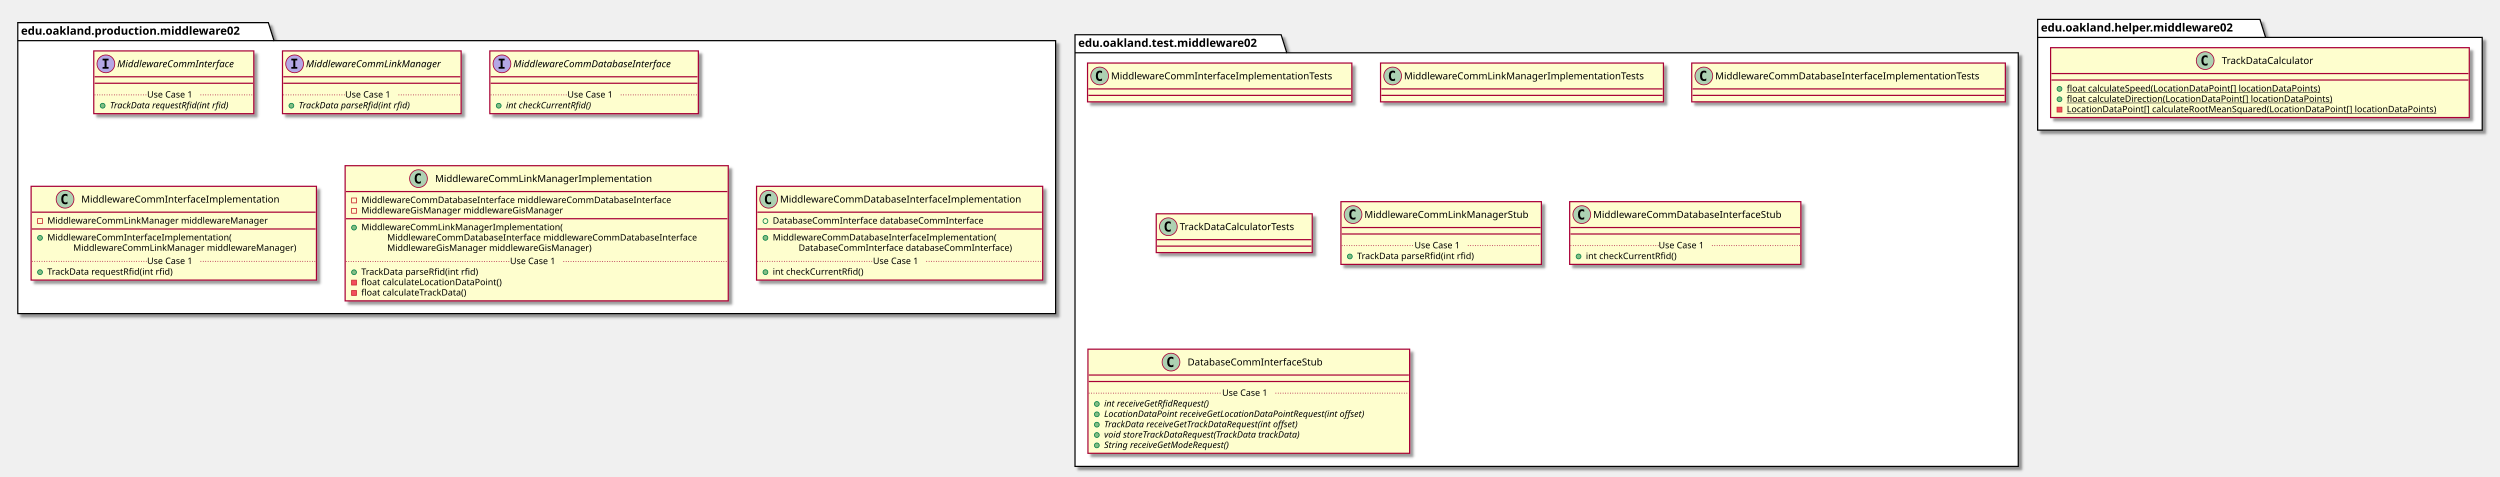
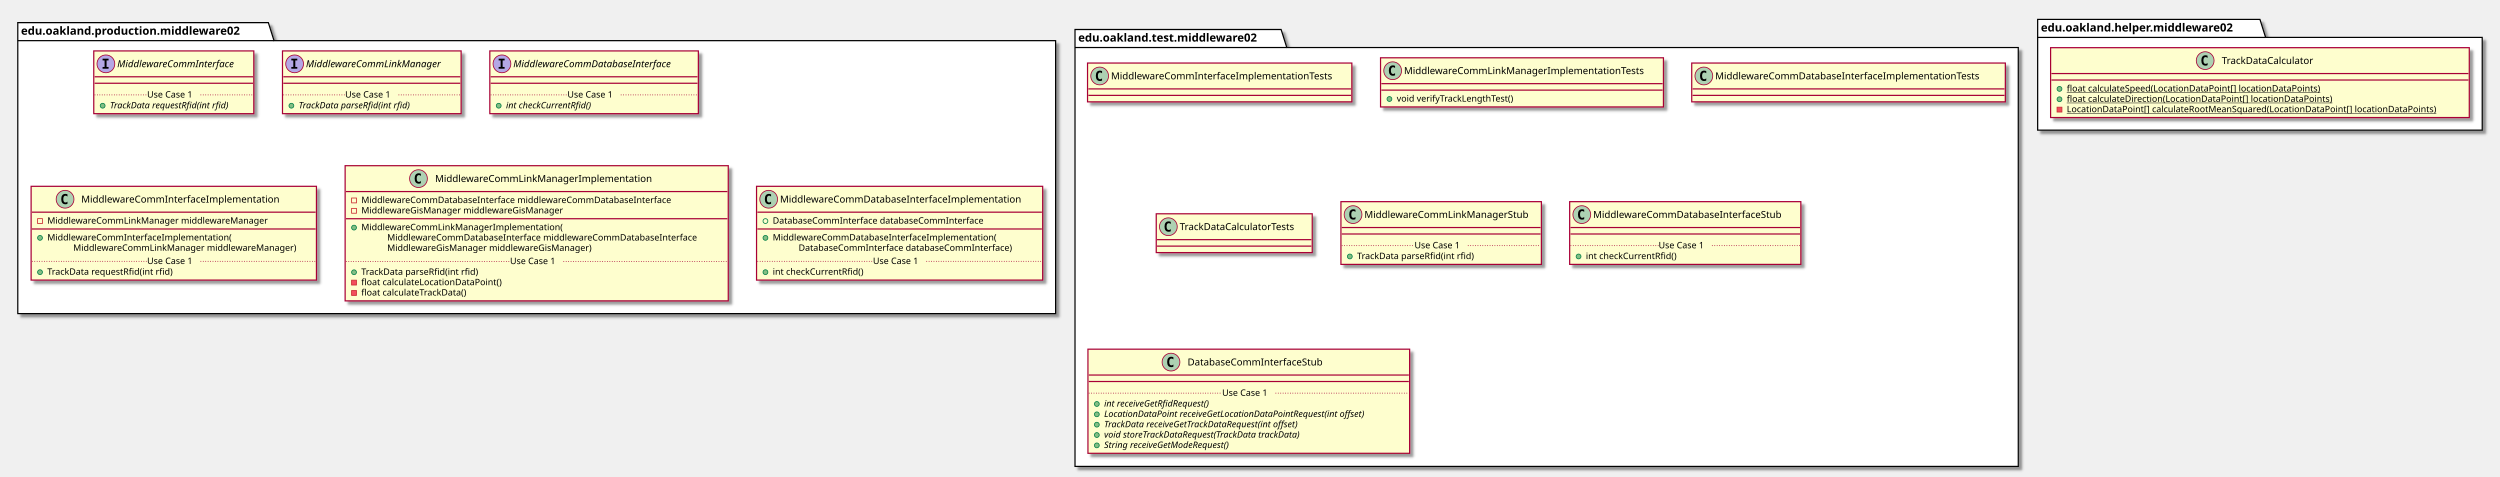
<svg xmlns="http://www.w3.org/2000/svg" contentScriptType="application/ecmascript" contentStyleType="text/css" height="589px" preserveAspectRatio="none" style="width:3093px;height:589px;" version="1.1" viewBox="0 0 3093 589" width="3093px" zoomAndPan="magnify">
  <defs>
-     <filter height="300%" id="f1snv5vlh4ypje" width="300%" x="-1" y="-1">
+     <filter height="300%" id="fr5h83yiseglm" width="300%" x="-1" y="-1">
      <feGaussianBlur result="blurOut" stdDeviation="2.0" />
      <feColorMatrix in="blurOut" result="blurOut2" type="matrix" values="0 0 0 0 0 0 0 0 0 0 0 0 0 0 0 0 0 0 .4 0" />
      <feOffset dx="4.0" dy="4.0" in="blurOut2" result="blurOut3" />
      <feBlend in="SourceGraphic" in2="blurOut3" mode="normal" />
    </filter>
  </defs>
  <g>
-     <polygon fill="#FFFFFF" filter="url(#f1snv5vlh4ypje)" points="22,28,332,28,339,50.297,1306,50.297,1306,388,22,388,22,28" style="stroke: #000000; stroke-width: 1.5;" />
+     <polygon fill="#FFFFFF" filter="url(#fr5h83yiseglm)" points="22,28,332,28,339,50.297,1306,50.297,1306,388,22,388,22,28" style="stroke: #000000; stroke-width: 1.5;" />
    <line style="stroke: #000000; stroke-width: 1.5;" x1="22" x2="339" y1="50.297" y2="50.297" />
    <text fill="#000000" font-family="sans-serif" font-size="14" font-weight="bold" lengthAdjust="spacingAndGlyphs" textLength="304" x="26" y="42.995">edu.oakland.production.middleware02</text>
-     <polygon fill="#FFFFFF" filter="url(#f1snv5vlh4ypje)" points="1330,43,1585,43,1592,65.297,2497,65.297,2497,577,1330,577,1330,43" style="stroke: #000000; stroke-width: 1.5;" />
-     <line style="stroke: #000000; stroke-width: 1.5;" x1="1330" x2="1592" y1="65.297" y2="65.297" />
-     <text fill="#000000" font-family="sans-serif" font-size="14" font-weight="bold" lengthAdjust="spacingAndGlyphs" textLength="249" x="1334" y="57.995">edu.oakland.test.middleware02</text>
-     <polygon fill="#FFFFFF" filter="url(#f1snv5vlh4ypje)" points="2521,24,2796,24,2803,46.297,3071,46.297,3071,161,2521,161,2521,24" style="stroke: #000000; stroke-width: 1.5;" />
+     <polygon fill="#FFFFFF" filter="url(#fr5h83yiseglm)" points="1330,36.5,1585,36.5,1592,58.797,2497,58.797,2497,577,1330,577,1330,36.5" style="stroke: #000000; stroke-width: 1.5;" />
+     <line style="stroke: #000000; stroke-width: 1.5;" x1="1330" x2="1592" y1="58.797" y2="58.797" />
+     <text fill="#000000" font-family="sans-serif" font-size="14" font-weight="bold" lengthAdjust="spacingAndGlyphs" textLength="249" x="1334" y="51.495">edu.oakland.test.middleware02</text>
+     <polygon fill="#FFFFFF" filter="url(#fr5h83yiseglm)" points="2521,24,2796,24,2803,46.297,3071,46.297,3071,161,2521,161,2521,24" style="stroke: #000000; stroke-width: 1.5;" />
    <line style="stroke: #000000; stroke-width: 1.5;" x1="2521" x2="2803" y1="46.297" y2="46.297" />
    <text fill="#000000" font-family="sans-serif" font-size="14" font-weight="bold" lengthAdjust="spacingAndGlyphs" textLength="269" x="2525" y="38.995">edu.oakland.helper.middleware02</text>
-     <rect fill="#FEFECE" filter="url(#f1snv5vlh4ypje)" height="77.609" id="MiddlewareCommInterface" style="stroke: #A80036; stroke-width: 1.5;" width="198" x="116" y="63" />
+     <rect fill="#FEFECE" filter="url(#fr5h83yiseglm)" height="77.609" id="MiddlewareCommInterface" style="stroke: #A80036; stroke-width: 1.5;" width="198" x="116" y="63" />
    <ellipse cx="131" cy="79" fill="#B4A7E5" rx="11" ry="11" style="stroke: #A80036; stroke-width: 1.0;" />
    <path d="M126.922,74.766 L126.922,72.609 L134.312,72.609 L134.312,74.766 L131.844,74.766 L131.844,82.844 L134.312,82.844 L134.312,85 L126.922,85 L126.922,82.844 L129.391,82.844 L129.391,74.766 L126.922,74.766 Z " />
    <text fill="#000000" font-family="sans-serif" font-size="12" font-style="italic" lengthAdjust="spacingAndGlyphs" textLength="166" x="145" y="83.154">MiddlewareCommInterface</text>
    <line style="stroke: #A80036; stroke-width: 1.5;" x1="117" x2="313" y1="95" y2="95" />
    <line style="stroke: #A80036; stroke-width: 1.5;" x1="117" x2="313" y1="103" y2="103" />
    <ellipse cx="127" cy="130.805" fill="#84BE84" rx="3" ry="3" style="stroke: #038048; stroke-width: 1.0;" />
    <text fill="#000000" font-family="sans-serif" font-size="11" font-style="italic" lengthAdjust="spacingAndGlyphs" textLength="171" x="136" y="134.015">TrackData requestRfid(int rfid)</text>
    <line style="stroke: #A80036; stroke-width: 1.0; stroke-dasharray: 1.0,2.0;" x1="117" x2="182" y1="117.402" y2="117.402" />
    <text fill="#000000" font-family="sans-serif" font-size="11" lengthAdjust="spacingAndGlyphs" textLength="66" x="182" y="120.71">Use Case 1</text>
    <line style="stroke: #A80036; stroke-width: 1.0; stroke-dasharray: 1.0,2.0;" x1="248" x2="313" y1="117.402" y2="117.402" />
-     <rect fill="#FEFECE" filter="url(#f1snv5vlh4ypje)" height="77.609" id="MiddlewareCommLinkManager" style="stroke: #A80036; stroke-width: 1.5;" width="221" x="349.5" y="63" />
+     <rect fill="#FEFECE" filter="url(#fr5h83yiseglm)" height="77.609" id="MiddlewareCommLinkManager" style="stroke: #A80036; stroke-width: 1.5;" width="221" x="349.5" y="63" />
    <ellipse cx="364.5" cy="79" fill="#B4A7E5" rx="11" ry="11" style="stroke: #A80036; stroke-width: 1.0;" />
    <path d="M360.422,74.766 L360.422,72.609 L367.812,72.609 L367.812,74.766 L365.344,74.766 L365.344,82.844 L367.812,82.844 L367.812,85 L360.422,85 L360.422,82.844 L362.891,82.844 L362.891,74.766 L360.422,74.766 Z " />
    <text fill="#000000" font-family="sans-serif" font-size="12" font-style="italic" lengthAdjust="spacingAndGlyphs" textLength="189" x="378.5" y="83.154">MiddlewareCommLinkManager</text>
    <line style="stroke: #A80036; stroke-width: 1.5;" x1="350.5" x2="569.5" y1="95" y2="95" />
    <line style="stroke: #A80036; stroke-width: 1.5;" x1="350.5" x2="569.5" y1="103" y2="103" />
    <ellipse cx="360.5" cy="130.805" fill="#84BE84" rx="3" ry="3" style="stroke: #038048; stroke-width: 1.0;" />
    <text fill="#000000" font-family="sans-serif" font-size="11" font-style="italic" lengthAdjust="spacingAndGlyphs" textLength="160" x="369.5" y="134.015">TrackData parseRfid(int rfid)</text>
    <line style="stroke: #A80036; stroke-width: 1.0; stroke-dasharray: 1.0,2.0;" x1="350.5" x2="427" y1="117.402" y2="117.402" />
    <text fill="#000000" font-family="sans-serif" font-size="11" lengthAdjust="spacingAndGlyphs" textLength="66" x="427" y="120.71">Use Case 1</text>
    <line style="stroke: #A80036; stroke-width: 1.0; stroke-dasharray: 1.0,2.0;" x1="493" x2="569.5" y1="117.402" y2="117.402" />
-     <rect fill="#FEFECE" filter="url(#f1snv5vlh4ypje)" height="77.609" id="MiddlewareCommDatabaseInterface" style="stroke: #A80036; stroke-width: 1.5;" width="258" x="606" y="63" />
+     <rect fill="#FEFECE" filter="url(#fr5h83yiseglm)" height="77.609" id="MiddlewareCommDatabaseInterface" style="stroke: #A80036; stroke-width: 1.5;" width="258" x="606" y="63" />
    <ellipse cx="621" cy="79" fill="#B4A7E5" rx="11" ry="11" style="stroke: #A80036; stroke-width: 1.0;" />
    <path d="M616.922,74.766 L616.922,72.609 L624.312,72.609 L624.312,74.766 L621.844,74.766 L621.844,82.844 L624.312,82.844 L624.312,85 L616.922,85 L616.922,82.844 L619.391,82.844 L619.391,74.766 L616.922,74.766 Z " />
    <text fill="#000000" font-family="sans-serif" font-size="12" font-style="italic" lengthAdjust="spacingAndGlyphs" textLength="226" x="635" y="83.154">MiddlewareCommDatabaseInterface</text>
    <line style="stroke: #A80036; stroke-width: 1.5;" x1="607" x2="863" y1="95" y2="95" />
    <line style="stroke: #A80036; stroke-width: 1.5;" x1="607" x2="863" y1="103" y2="103" />
    <ellipse cx="617" cy="130.805" fill="#84BE84" rx="3" ry="3" style="stroke: #038048; stroke-width: 1.0;" />
    <text fill="#000000" font-family="sans-serif" font-size="11" font-style="italic" lengthAdjust="spacingAndGlyphs" textLength="123" x="626" y="134.015">int checkCurrentRfid()</text>
    <line style="stroke: #A80036; stroke-width: 1.0; stroke-dasharray: 1.0,2.0;" x1="607" x2="702" y1="117.402" y2="117.402" />
    <text fill="#000000" font-family="sans-serif" font-size="11" lengthAdjust="spacingAndGlyphs" textLength="66" x="702" y="120.71">Use Case 1</text>
    <line style="stroke: #A80036; stroke-width: 1.0; stroke-dasharray: 1.0,2.0;" x1="768" x2="863" y1="117.402" y2="117.402" />
-     <rect fill="#FEFECE" filter="url(#f1snv5vlh4ypje)" height="116.023" id="MiddlewareCommInterfaceImplementation" style="stroke: #A80036; stroke-width: 1.5;" width="353" x="38.5" y="230.5" />
+     <rect fill="#FEFECE" filter="url(#fr5h83yiseglm)" height="116.023" id="MiddlewareCommInterfaceImplementation" style="stroke: #A80036; stroke-width: 1.5;" width="353" x="38.5" y="230.5" />
    <ellipse cx="80.5" cy="246.5" fill="#ADD1B2" rx="11" ry="11" style="stroke: #A80036; stroke-width: 1.0;" />
    <path d="M83.469,252.141 Q82.891,252.438 82.25,252.578 Q81.609,252.734 80.906,252.734 Q78.406,252.734 77.078,251.094 Q75.766,249.438 75.766,246.312 Q75.766,243.188 77.078,241.531 Q78.406,239.875 80.906,239.875 Q81.609,239.875 82.25,240.031 Q82.906,240.188 83.469,240.484 L83.469,243.203 Q82.844,242.625 82.25,242.359 Q81.656,242.078 81.031,242.078 Q79.688,242.078 79,243.156 Q78.312,244.219 78.312,246.312 Q78.312,248.406 79,249.484 Q79.688,250.547 81.031,250.547 Q81.656,250.547 82.25,250.281 Q82.844,250 83.469,249.422 L83.469,252.141 Z " />
    <text fill="#000000" font-family="sans-serif" font-size="12" lengthAdjust="spacingAndGlyphs" textLength="261" x="100.5" y="250.654">MiddlewareCommInterfaceImplementation</text>
    <line style="stroke: #A80036; stroke-width: 1.5;" x1="39.5" x2="390.5" y1="262.5" y2="262.5" />
    <rect fill="none" height="6" style="stroke: #C82930; stroke-width: 1.0;" width="6" x="46.5" y="270.5" />
    <text fill="#000000" font-family="sans-serif" font-size="11" lengthAdjust="spacingAndGlyphs" textLength="291" x="58.5" y="276.71">MiddlewareCommLinkManager middlewareManager</text>
    <line style="stroke: #A80036; stroke-width: 1.5;" x1="39.5" x2="390.5" y1="283.305" y2="283.305" />
    <ellipse cx="49.5" cy="294.305" fill="#84BE84" rx="3" ry="3" style="stroke: #038048; stroke-width: 1.0;" />
    <text fill="#000000" font-family="sans-serif" font-size="11" lengthAdjust="spacingAndGlyphs" textLength="243" x="58.5" y="297.515">MiddlewareCommInterfaceImplementation(</text>
    <text fill="#000000" font-family="sans-serif" font-size="11" lengthAdjust="spacingAndGlyphs" textLength="295" x="90.5" y="310.32">MiddlewareCommLinkManager middlewareManager)</text>
    <ellipse cx="49.5" cy="336.719" fill="#84BE84" rx="3" ry="3" style="stroke: #038048; stroke-width: 1.0;" />
    <text fill="#000000" font-family="sans-serif" font-size="11" lengthAdjust="spacingAndGlyphs" textLength="171" x="58.5" y="339.929">TrackData requestRfid(int rfid)</text>
    <line style="stroke: #A80036; stroke-width: 1.0; stroke-dasharray: 1.0,2.0;" x1="39.5" x2="182" y1="323.316" y2="323.316" />
    <text fill="#000000" font-family="sans-serif" font-size="11" lengthAdjust="spacingAndGlyphs" textLength="66" x="182" y="326.625">Use Case 1</text>
    <line style="stroke: #A80036; stroke-width: 1.0; stroke-dasharray: 1.0,2.0;" x1="248" x2="390.5" y1="323.316" y2="323.316" />
-     <rect fill="#FEFECE" filter="url(#f1snv5vlh4ypje)" height="167.242" id="MiddlewareCommLinkManagerImplementation" style="stroke: #A80036; stroke-width: 1.5;" width="474" x="427" y="205" />
+     <rect fill="#FEFECE" filter="url(#fr5h83yiseglm)" height="167.242" id="MiddlewareCommLinkManagerImplementation" style="stroke: #A80036; stroke-width: 1.5;" width="474" x="427" y="205" />
    <ellipse cx="517.75" cy="221" fill="#ADD1B2" rx="11" ry="11" style="stroke: #A80036; stroke-width: 1.0;" />
    <path d="M520.719,226.641 Q520.141,226.938 519.5,227.078 Q518.859,227.234 518.156,227.234 Q515.656,227.234 514.328,225.594 Q513.016,223.938 513.016,220.812 Q513.016,217.688 514.328,216.031 Q515.656,214.375 518.156,214.375 Q518.859,214.375 519.5,214.531 Q520.156,214.688 520.719,214.984 L520.719,217.703 Q520.094,217.125 519.5,216.859 Q518.906,216.578 518.281,216.578 Q516.938,216.578 516.25,217.656 Q515.562,218.719 515.562,220.812 Q515.562,222.906 516.25,223.984 Q516.938,225.047 518.281,225.047 Q518.906,225.047 519.5,224.781 Q520.094,224.5 520.719,223.922 L520.719,226.641 Z " />
    <text fill="#000000" font-family="sans-serif" font-size="12" lengthAdjust="spacingAndGlyphs" textLength="284" x="538.25" y="225.154">MiddlewareCommLinkManagerImplementation</text>
    <line style="stroke: #A80036; stroke-width: 1.5;" x1="428" x2="900" y1="237" y2="237" />
    <rect fill="none" height="6" style="stroke: #C82930; stroke-width: 1.0;" width="6" x="435" y="245" />
    <text fill="#000000" font-family="sans-serif" font-size="11" lengthAdjust="spacingAndGlyphs" textLength="416" x="447" y="251.21">MiddlewareCommDatabaseInterface middlewareCommDatabaseInterface</text>
    <rect fill="none" height="6" style="stroke: #C82930; stroke-width: 1.0;" width="6" x="435" y="257.805" />
    <text fill="#000000" font-family="sans-serif" font-size="11" lengthAdjust="spacingAndGlyphs" textLength="270" x="447" y="264.015">MiddlewareGisManager middlewareGisManager</text>
    <line style="stroke: #A80036; stroke-width: 1.5;" x1="428" x2="900" y1="270.609" y2="270.609" />
    <ellipse cx="438" cy="281.609" fill="#84BE84" rx="3" ry="3" style="stroke: #038048; stroke-width: 1.0;" />
    <text fill="#000000" font-family="sans-serif" font-size="11" lengthAdjust="spacingAndGlyphs" textLength="264" x="447" y="284.82">MiddlewareCommLinkManagerImplementation(</text>
    <text fill="#000000" font-family="sans-serif" font-size="11" lengthAdjust="spacingAndGlyphs" textLength="416" x="479" y="297.625">MiddlewareCommDatabaseInterface middlewareCommDatabaseInterface</text>
    <text fill="#000000" font-family="sans-serif" font-size="11" lengthAdjust="spacingAndGlyphs" textLength="274" x="479" y="310.429">MiddlewareGisManager middlewareGisManager)</text>
    <ellipse cx="438" cy="336.828" fill="#84BE84" rx="3" ry="3" style="stroke: #038048; stroke-width: 1.0;" />
    <text fill="#000000" font-family="sans-serif" font-size="11" lengthAdjust="spacingAndGlyphs" textLength="160" x="447" y="340.039">TrackData parseRfid(int rfid)</text>
    <rect fill="#F24D5C" height="6" style="stroke: #C82930; stroke-width: 1.0;" width="6" x="435" y="346.633" />
    <text fill="#000000" font-family="sans-serif" font-size="11" lengthAdjust="spacingAndGlyphs" textLength="188" x="447" y="352.843">float calculateLocationDataPoint()</text>
    <rect fill="#F24D5C" height="6" style="stroke: #C82930; stroke-width: 1.0;" width="6" x="435" y="359.438" />
    <text fill="#000000" font-family="sans-serif" font-size="11" lengthAdjust="spacingAndGlyphs" textLength="144" x="447" y="365.648">float calculateTrackData()</text>
    <line style="stroke: #A80036; stroke-width: 1.0; stroke-dasharray: 1.0,2.0;" x1="428" x2="631" y1="323.426" y2="323.426" />
    <text fill="#000000" font-family="sans-serif" font-size="11" lengthAdjust="spacingAndGlyphs" textLength="66" x="631" y="326.734">Use Case 1</text>
    <line style="stroke: #A80036; stroke-width: 1.0; stroke-dasharray: 1.0,2.0;" x1="697" x2="900" y1="323.426" y2="323.426" />
-     <rect fill="#FEFECE" filter="url(#f1snv5vlh4ypje)" height="116.023" id="MiddlewareCommDatabaseInterfaceImplementation" style="stroke: #A80036; stroke-width: 1.5;" width="354" x="936" y="230.5" />
+     <rect fill="#FEFECE" filter="url(#fr5h83yiseglm)" height="116.023" id="MiddlewareCommDatabaseInterfaceImplementation" style="stroke: #A80036; stroke-width: 1.5;" width="354" x="936" y="230.5" />
    <ellipse cx="951" cy="246.5" fill="#ADD1B2" rx="11" ry="11" style="stroke: #A80036; stroke-width: 1.0;" />
    <path d="M953.969,252.141 Q953.391,252.438 952.75,252.578 Q952.109,252.734 951.406,252.734 Q948.906,252.734 947.578,251.094 Q946.266,249.438 946.266,246.312 Q946.266,243.188 947.578,241.531 Q948.906,239.875 951.406,239.875 Q952.109,239.875 952.75,240.031 Q953.406,240.188 953.969,240.484 L953.969,243.203 Q953.344,242.625 952.75,242.359 Q952.156,242.078 951.531,242.078 Q950.188,242.078 949.5,243.156 Q948.812,244.219 948.812,246.312 Q948.812,248.406 949.5,249.484 Q950.188,250.547 951.531,250.547 Q952.156,250.547 952.75,250.281 Q953.344,250 953.969,249.422 L953.969,252.141 Z " />
    <text fill="#000000" font-family="sans-serif" font-size="12" lengthAdjust="spacingAndGlyphs" textLength="322" x="965" y="250.654">MiddlewareCommDatabaseInterfaceImplementation</text>
    <line style="stroke: #A80036; stroke-width: 1.5;" x1="937" x2="1289" y1="262.5" y2="262.5" />
    <ellipse cx="947" cy="273.5" fill="none" rx="3" ry="3" style="stroke: #038048; stroke-width: 1.0;" />
    <text fill="#000000" font-family="sans-serif" font-size="11" lengthAdjust="spacingAndGlyphs" textLength="285" x="956" y="276.71">DatabaseCommInterface databaseCommInterface</text>
    <line style="stroke: #A80036; stroke-width: 1.5;" x1="937" x2="1289" y1="283.305" y2="283.305" />
    <ellipse cx="947" cy="294.305" fill="#84BE84" rx="3" ry="3" style="stroke: #038048; stroke-width: 1.0;" />
    <text fill="#000000" font-family="sans-serif" font-size="11" lengthAdjust="spacingAndGlyphs" textLength="297" x="956" y="297.515">MiddlewareCommDatabaseInterfaceImplementation(</text>
    <text fill="#000000" font-family="sans-serif" font-size="11" lengthAdjust="spacingAndGlyphs" textLength="289" x="988" y="310.32">DatabaseCommInterface databaseCommInterface)</text>
    <ellipse cx="947" cy="336.719" fill="#84BE84" rx="3" ry="3" style="stroke: #038048; stroke-width: 1.0;" />
    <text fill="#000000" font-family="sans-serif" font-size="11" lengthAdjust="spacingAndGlyphs" textLength="122" x="956" y="339.929">int checkCurrentRfid()</text>
    <line style="stroke: #A80036; stroke-width: 1.0; stroke-dasharray: 1.0,2.0;" x1="937" x2="1080" y1="323.316" y2="323.316" />
    <text fill="#000000" font-family="sans-serif" font-size="11" lengthAdjust="spacingAndGlyphs" textLength="66" x="1080" y="326.625">Use Case 1</text>
    <line style="stroke: #A80036; stroke-width: 1.0; stroke-dasharray: 1.0,2.0;" x1="1146" x2="1289" y1="323.316" y2="323.316" />
-     <rect fill="#FEFECE" filter="url(#f1snv5vlh4ypje)" height="48" id="MiddlewareCommInterfaceImplementationTests" style="stroke: #A80036; stroke-width: 1.5;" width="327" x="1345.5" y="78" />
+     <rect fill="#FEFECE" filter="url(#fr5h83yiseglm)" height="48" id="MiddlewareCommInterfaceImplementationTests" style="stroke: #A80036; stroke-width: 1.5;" width="327" x="1345.5" y="78" />
    <ellipse cx="1360.5" cy="94" fill="#ADD1B2" rx="11" ry="11" style="stroke: #A80036; stroke-width: 1.0;" />
    <path d="M1363.469,99.641 Q1362.891,99.938 1362.25,100.078 Q1361.609,100.234 1360.906,100.234 Q1358.406,100.234 1357.078,98.594 Q1355.766,96.938 1355.766,93.812 Q1355.766,90.688 1357.078,89.031 Q1358.406,87.375 1360.906,87.375 Q1361.609,87.375 1362.25,87.531 Q1362.906,87.688 1363.469,87.984 L1363.469,90.703 Q1362.844,90.125 1362.25,89.859 Q1361.656,89.578 1361.031,89.578 Q1359.688,89.578 1359,90.656 Q1358.312,91.719 1358.312,93.812 Q1358.312,95.906 1359,96.984 Q1359.688,98.047 1361.031,98.047 Q1361.656,98.047 1362.25,97.781 Q1362.844,97.5 1363.469,96.922 L1363.469,99.641 Z " />
    <text fill="#000000" font-family="sans-serif" font-size="12" lengthAdjust="spacingAndGlyphs" textLength="295" x="1374.5" y="98.154">MiddlewareCommInterfaceImplementationTests</text>
    <line style="stroke: #A80036; stroke-width: 1.5;" x1="1346.5" x2="1671.5" y1="110" y2="110" />
    <line style="stroke: #A80036; stroke-width: 1.5;" x1="1346.5" x2="1671.5" y1="118" y2="118" />
-     <rect fill="#FEFECE" filter="url(#f1snv5vlh4ypje)" height="48" id="MiddlewareCommLinkManagerImplementationTests" style="stroke: #A80036; stroke-width: 1.5;" width="350" x="1708" y="78" />
-     <ellipse cx="1723" cy="94" fill="#ADD1B2" rx="11" ry="11" style="stroke: #A80036; stroke-width: 1.0;" />
-     <path d="M1725.969,99.641 Q1725.391,99.938 1724.75,100.078 Q1724.109,100.234 1723.406,100.234 Q1720.906,100.234 1719.578,98.594 Q1718.266,96.938 1718.266,93.812 Q1718.266,90.688 1719.578,89.031 Q1720.906,87.375 1723.406,87.375 Q1724.109,87.375 1724.75,87.531 Q1725.406,87.688 1725.969,87.984 L1725.969,90.703 Q1725.344,90.125 1724.75,89.859 Q1724.156,89.578 1723.531,89.578 Q1722.188,89.578 1721.5,90.656 Q1720.812,91.719 1720.812,93.812 Q1720.812,95.906 1721.5,96.984 Q1722.188,98.047 1723.531,98.047 Q1724.156,98.047 1724.75,97.781 Q1725.344,97.5 1725.969,96.922 L1725.969,99.641 Z " />
-     <text fill="#000000" font-family="sans-serif" font-size="12" lengthAdjust="spacingAndGlyphs" textLength="318" x="1737" y="98.154">MiddlewareCommLinkManagerImplementationTests</text>
-     <line style="stroke: #A80036; stroke-width: 1.5;" x1="1709" x2="2057" y1="110" y2="110" />
-     <line style="stroke: #A80036; stroke-width: 1.5;" x1="1709" x2="2057" y1="118" y2="118" />
-     <rect fill="#FEFECE" filter="url(#f1snv5vlh4ypje)" height="48" id="MiddlewareCommDatabaseInterfaceImplementationTests" style="stroke: #A80036; stroke-width: 1.5;" width="388" x="2093" y="78" />
+     <rect fill="#FEFECE" filter="url(#fr5h83yiseglm)" height="60.805" id="MiddlewareCommLinkManagerImplementationTests" style="stroke: #A80036; stroke-width: 1.5;" width="350" x="1708" y="71.5" />
+     <ellipse cx="1723" cy="87.5" fill="#ADD1B2" rx="11" ry="11" style="stroke: #A80036; stroke-width: 1.0;" />
+     <path d="M1725.969,93.141 Q1725.391,93.438 1724.75,93.578 Q1724.109,93.734 1723.406,93.734 Q1720.906,93.734 1719.578,92.094 Q1718.266,90.438 1718.266,87.312 Q1718.266,84.188 1719.578,82.531 Q1720.906,80.875 1723.406,80.875 Q1724.109,80.875 1724.75,81.031 Q1725.406,81.188 1725.969,81.484 L1725.969,84.203 Q1725.344,83.625 1724.75,83.359 Q1724.156,83.078 1723.531,83.078 Q1722.188,83.078 1721.5,84.156 Q1720.812,85.219 1720.812,87.312 Q1720.812,89.406 1721.5,90.484 Q1722.188,91.547 1723.531,91.547 Q1724.156,91.547 1724.75,91.281 Q1725.344,91 1725.969,90.422 L1725.969,93.141 Z " />
+     <text fill="#000000" font-family="sans-serif" font-size="12" lengthAdjust="spacingAndGlyphs" textLength="318" x="1737" y="91.654">MiddlewareCommLinkManagerImplementationTests</text>
+     <line style="stroke: #A80036; stroke-width: 1.5;" x1="1709" x2="2057" y1="103.5" y2="103.5" />
+     <line style="stroke: #A80036; stroke-width: 1.5;" x1="1709" x2="2057" y1="111.5" y2="111.5" />
+     <ellipse cx="1719" cy="122.5" fill="#84BE84" rx="3" ry="3" style="stroke: #038048; stroke-width: 1.0;" />
+     <text fill="#000000" font-family="sans-serif" font-size="11" lengthAdjust="spacingAndGlyphs" textLength="160" x="1728" y="125.71">void verifyTrackLengthTest()</text>
+     <rect fill="#FEFECE" filter="url(#fr5h83yiseglm)" height="48" id="MiddlewareCommDatabaseInterfaceImplementationTests" style="stroke: #A80036; stroke-width: 1.5;" width="388" x="2093" y="78" />
    <ellipse cx="2108" cy="94" fill="#ADD1B2" rx="11" ry="11" style="stroke: #A80036; stroke-width: 1.0;" />
    <path d="M2110.969,99.641 Q2110.391,99.938 2109.75,100.078 Q2109.109,100.234 2108.406,100.234 Q2105.906,100.234 2104.578,98.594 Q2103.266,96.938 2103.266,93.812 Q2103.266,90.688 2104.578,89.031 Q2105.906,87.375 2108.406,87.375 Q2109.109,87.375 2109.75,87.531 Q2110.406,87.688 2110.969,87.984 L2110.969,90.703 Q2110.344,90.125 2109.75,89.859 Q2109.156,89.578 2108.531,89.578 Q2107.188,89.578 2106.5,90.656 Q2105.812,91.719 2105.812,93.812 Q2105.812,95.906 2106.5,96.984 Q2107.188,98.047 2108.531,98.047 Q2109.156,98.047 2109.75,97.781 Q2110.344,97.5 2110.969,96.922 L2110.969,99.641 Z " />
    <text fill="#000000" font-family="sans-serif" font-size="12" lengthAdjust="spacingAndGlyphs" textLength="356" x="2122" y="98.154">MiddlewareCommDatabaseInterfaceImplementationTests</text>
    <line style="stroke: #A80036; stroke-width: 1.5;" x1="2094" x2="2480" y1="110" y2="110" />
    <line style="stroke: #A80036; stroke-width: 1.5;" x1="2094" x2="2480" y1="118" y2="118" />
-     <rect fill="#FEFECE" filter="url(#f1snv5vlh4ypje)" height="48" id="TrackDataCalculatorTests" style="stroke: #A80036; stroke-width: 1.5;" width="193" x="1430.5" y="264.5" />
+     <rect fill="#FEFECE" filter="url(#fr5h83yiseglm)" height="48" id="TrackDataCalculatorTests" style="stroke: #A80036; stroke-width: 1.5;" width="193" x="1430.5" y="264.5" />
    <ellipse cx="1445.5" cy="280.5" fill="#ADD1B2" rx="11" ry="11" style="stroke: #A80036; stroke-width: 1.0;" />
    <path d="M1448.469,286.141 Q1447.891,286.438 1447.25,286.578 Q1446.609,286.734 1445.906,286.734 Q1443.406,286.734 1442.078,285.094 Q1440.766,283.438 1440.766,280.312 Q1440.766,277.188 1442.078,275.531 Q1443.406,273.875 1445.906,273.875 Q1446.609,273.875 1447.25,274.031 Q1447.906,274.188 1448.469,274.484 L1448.469,277.203 Q1447.844,276.625 1447.25,276.359 Q1446.656,276.078 1446.031,276.078 Q1444.688,276.078 1444,277.156 Q1443.312,278.219 1443.312,280.312 Q1443.312,282.406 1444,283.484 Q1444.688,284.547 1446.031,284.547 Q1446.656,284.547 1447.25,284.281 Q1447.844,284 1448.469,283.422 L1448.469,286.141 Z " />
    <text fill="#000000" font-family="sans-serif" font-size="12" lengthAdjust="spacingAndGlyphs" textLength="161" x="1459.5" y="284.654">TrackDataCalculatorTests</text>
    <line style="stroke: #A80036; stroke-width: 1.5;" x1="1431.5" x2="1622.5" y1="296.5" y2="296.5" />
    <line style="stroke: #A80036; stroke-width: 1.5;" x1="1431.5" x2="1622.5" y1="304.5" y2="304.5" />
-     <rect fill="#FEFECE" filter="url(#f1snv5vlh4ypje)" height="77.609" id="MiddlewareCommLinkManagerStub" style="stroke: #A80036; stroke-width: 1.5;" width="248" x="1659" y="249.5" />
+     <rect fill="#FEFECE" filter="url(#fr5h83yiseglm)" height="77.609" id="MiddlewareCommLinkManagerStub" style="stroke: #A80036; stroke-width: 1.5;" width="248" x="1659" y="249.5" />
    <ellipse cx="1674" cy="265.5" fill="#ADD1B2" rx="11" ry="11" style="stroke: #A80036; stroke-width: 1.0;" />
    <path d="M1676.969,271.141 Q1676.391,271.438 1675.75,271.578 Q1675.109,271.734 1674.406,271.734 Q1671.906,271.734 1670.578,270.094 Q1669.266,268.438 1669.266,265.312 Q1669.266,262.188 1670.578,260.531 Q1671.906,258.875 1674.406,258.875 Q1675.109,258.875 1675.75,259.031 Q1676.406,259.188 1676.969,259.484 L1676.969,262.203 Q1676.344,261.625 1675.75,261.359 Q1675.156,261.078 1674.531,261.078 Q1673.188,261.078 1672.5,262.156 Q1671.812,263.219 1671.812,265.312 Q1671.812,267.406 1672.5,268.484 Q1673.188,269.547 1674.531,269.547 Q1675.156,269.547 1675.75,269.281 Q1676.344,269 1676.969,268.422 L1676.969,271.141 Z " />
    <text fill="#000000" font-family="sans-serif" font-size="12" lengthAdjust="spacingAndGlyphs" textLength="216" x="1688" y="269.654">MiddlewareCommLinkManagerStub</text>
    <line style="stroke: #A80036; stroke-width: 1.5;" x1="1660" x2="1906" y1="281.5" y2="281.5" />
    <line style="stroke: #A80036; stroke-width: 1.5;" x1="1660" x2="1906" y1="289.5" y2="289.5" />
    <ellipse cx="1670" cy="317.305" fill="#84BE84" rx="3" ry="3" style="stroke: #038048; stroke-width: 1.0;" />
    <text fill="#000000" font-family="sans-serif" font-size="11" lengthAdjust="spacingAndGlyphs" textLength="160" x="1679" y="320.515">TrackData parseRfid(int rfid)</text>
    <line style="stroke: #A80036; stroke-width: 1.0; stroke-dasharray: 1.0,2.0;" x1="1660" x2="1750" y1="303.902" y2="303.902" />
    <text fill="#000000" font-family="sans-serif" font-size="11" lengthAdjust="spacingAndGlyphs" textLength="66" x="1750" y="307.21">Use Case 1</text>
    <line style="stroke: #A80036; stroke-width: 1.0; stroke-dasharray: 1.0,2.0;" x1="1816" x2="1906" y1="303.902" y2="303.902" />
-     <rect fill="#FEFECE" filter="url(#f1snv5vlh4ypje)" height="77.609" id="MiddlewareCommDatabaseInterfaceStub" style="stroke: #A80036; stroke-width: 1.5;" width="286" x="1942" y="249.5" />
+     <rect fill="#FEFECE" filter="url(#fr5h83yiseglm)" height="77.609" id="MiddlewareCommDatabaseInterfaceStub" style="stroke: #A80036; stroke-width: 1.5;" width="286" x="1942" y="249.5" />
    <ellipse cx="1957" cy="265.5" fill="#ADD1B2" rx="11" ry="11" style="stroke: #A80036; stroke-width: 1.0;" />
    <path d="M1959.969,271.141 Q1959.391,271.438 1958.75,271.578 Q1958.109,271.734 1957.406,271.734 Q1954.906,271.734 1953.578,270.094 Q1952.266,268.438 1952.266,265.312 Q1952.266,262.188 1953.578,260.531 Q1954.906,258.875 1957.406,258.875 Q1958.109,258.875 1958.75,259.031 Q1959.406,259.188 1959.969,259.484 L1959.969,262.203 Q1959.344,261.625 1958.75,261.359 Q1958.156,261.078 1957.531,261.078 Q1956.188,261.078 1955.5,262.156 Q1954.812,263.219 1954.812,265.312 Q1954.812,267.406 1955.5,268.484 Q1956.188,269.547 1957.531,269.547 Q1958.156,269.547 1958.75,269.281 Q1959.344,269 1959.969,268.422 L1959.969,271.141 Z " />
    <text fill="#000000" font-family="sans-serif" font-size="12" lengthAdjust="spacingAndGlyphs" textLength="254" x="1971" y="269.654">MiddlewareCommDatabaseInterfaceStub</text>
    <line style="stroke: #A80036; stroke-width: 1.5;" x1="1943" x2="2227" y1="281.5" y2="281.5" />
    <line style="stroke: #A80036; stroke-width: 1.5;" x1="1943" x2="2227" y1="289.5" y2="289.5" />
    <ellipse cx="1953" cy="317.305" fill="#84BE84" rx="3" ry="3" style="stroke: #038048; stroke-width: 1.0;" />
    <text fill="#000000" font-family="sans-serif" font-size="11" lengthAdjust="spacingAndGlyphs" textLength="122" x="1962" y="320.515">int checkCurrentRfid()</text>
    <line style="stroke: #A80036; stroke-width: 1.0; stroke-dasharray: 1.0,2.0;" x1="1943" x2="2052" y1="303.902" y2="303.902" />
    <text fill="#000000" font-family="sans-serif" font-size="11" lengthAdjust="spacingAndGlyphs" textLength="66" x="2052" y="307.21">Use Case 1</text>
    <line style="stroke: #A80036; stroke-width: 1.0; stroke-dasharray: 1.0,2.0;" x1="2118" x2="2227" y1="303.902" y2="303.902" />
-     <rect fill="#FEFECE" filter="url(#f1snv5vlh4ypje)" height="128.828" id="DatabaseCommInterfaceStub" style="stroke: #A80036; stroke-width: 1.5;" width="398" x="1346" y="432" />
+     <rect fill="#FEFECE" filter="url(#fr5h83yiseglm)" height="128.828" id="DatabaseCommInterfaceStub" style="stroke: #A80036; stroke-width: 1.5;" width="398" x="1346" y="432" />
    <ellipse cx="1448.75" cy="448" fill="#ADD1B2" rx="11" ry="11" style="stroke: #A80036; stroke-width: 1.0;" />
    <path d="M1451.719,453.641 Q1451.141,453.938 1450.5,454.078 Q1449.859,454.234 1449.156,454.234 Q1446.656,454.234 1445.328,452.594 Q1444.016,450.938 1444.016,447.812 Q1444.016,444.688 1445.328,443.031 Q1446.656,441.375 1449.156,441.375 Q1449.859,441.375 1450.5,441.531 Q1451.156,441.688 1451.719,441.984 L1451.719,444.703 Q1451.094,444.125 1450.5,443.859 Q1449.906,443.578 1449.281,443.578 Q1447.938,443.578 1447.25,444.656 Q1446.562,445.719 1446.562,447.812 Q1446.562,449.906 1447.25,450.984 Q1447.938,452.047 1449.281,452.047 Q1449.906,452.047 1450.5,451.781 Q1451.094,451.5 1451.719,450.922 L1451.719,453.641 Z " />
    <text fill="#000000" font-family="sans-serif" font-size="12" lengthAdjust="spacingAndGlyphs" textLength="184" x="1469.25" y="452.154">DatabaseCommInterfaceStub</text>
    <line style="stroke: #A80036; stroke-width: 1.5;" x1="1347" x2="1743" y1="464" y2="464" />
    <line style="stroke: #A80036; stroke-width: 1.5;" x1="1347" x2="1743" y1="472" y2="472" />
    <ellipse cx="1357" cy="499.805" fill="#84BE84" rx="3" ry="3" style="stroke: #038048; stroke-width: 1.0;" />
    <text fill="#000000" font-family="sans-serif" font-size="11" font-style="italic" lengthAdjust="spacingAndGlyphs" textLength="156" x="1366" y="503.015">int receiveGetRfidRequest()</text>
    <ellipse cx="1357" cy="512.609" fill="#84BE84" rx="3" ry="3" style="stroke: #038048; stroke-width: 1.0;" />
    <text fill="#000000" font-family="sans-serif" font-size="11" font-style="italic" lengthAdjust="spacingAndGlyphs" textLength="372" x="1366" y="515.82">LocationDataPoint receiveGetLocationDataPointRequest(int offset)</text>
    <ellipse cx="1357" cy="525.414" fill="#84BE84" rx="3" ry="3" style="stroke: #038048; stroke-width: 1.0;" />
    <text fill="#000000" font-family="sans-serif" font-size="11" font-style="italic" lengthAdjust="spacingAndGlyphs" textLength="284" x="1366" y="528.625">TrackData receiveGetTrackDataRequest(int offset)</text>
    <ellipse cx="1357" cy="538.219" fill="#84BE84" rx="3" ry="3" style="stroke: #038048; stroke-width: 1.0;" />
    <text fill="#000000" font-family="sans-serif" font-size="11" font-style="italic" lengthAdjust="spacingAndGlyphs" textLength="283" x="1366" y="541.429">void storeTrackDataRequest(TrackData trackData)</text>
    <ellipse cx="1357" cy="551.023" fill="#84BE84" rx="3" ry="3" style="stroke: #038048; stroke-width: 1.0;" />
    <text fill="#000000" font-family="sans-serif" font-size="11" font-style="italic" lengthAdjust="spacingAndGlyphs" textLength="183" x="1366" y="554.234">String receiveGetModeRequest()</text>
    <line style="stroke: #A80036; stroke-width: 1.0; stroke-dasharray: 1.0,2.0;" x1="1347" x2="1512" y1="486.402" y2="486.402" />
    <text fill="#000000" font-family="sans-serif" font-size="11" lengthAdjust="spacingAndGlyphs" textLength="66" x="1512" y="489.71">Use Case 1</text>
    <line style="stroke: #A80036; stroke-width: 1.0; stroke-dasharray: 1.0,2.0;" x1="1578" x2="1743" y1="486.402" y2="486.402" />
-     <rect fill="#FEFECE" filter="url(#f1snv5vlh4ypje)" height="86.414" id="TrackDataCalculator" style="stroke: #A80036; stroke-width: 1.5;" width="518" x="2537" y="59" />
+     <rect fill="#FEFECE" filter="url(#fr5h83yiseglm)" height="86.414" id="TrackDataCalculator" style="stroke: #A80036; stroke-width: 1.5;" width="518" x="2537" y="59" />
    <ellipse cx="2728.25" cy="75" fill="#ADD1B2" rx="11" ry="11" style="stroke: #A80036; stroke-width: 1.0;" />
    <path d="M2731.219,80.641 Q2730.641,80.938 2730,81.078 Q2729.359,81.234 2728.656,81.234 Q2726.156,81.234 2724.828,79.594 Q2723.516,77.938 2723.516,74.812 Q2723.516,71.688 2724.828,70.031 Q2726.156,68.375 2728.656,68.375 Q2729.359,68.375 2730,68.531 Q2730.656,68.688 2731.219,68.984 L2731.219,71.703 Q2730.594,71.125 2730,70.859 Q2729.406,70.578 2728.781,70.578 Q2727.438,70.578 2726.75,71.656 Q2726.062,72.719 2726.062,74.812 Q2726.062,76.906 2726.75,77.984 Q2727.438,79.047 2728.781,79.047 Q2729.406,79.047 2730,78.781 Q2730.594,78.5 2731.219,77.922 L2731.219,80.641 Z " />
    <text fill="#000000" font-family="sans-serif" font-size="12" lengthAdjust="spacingAndGlyphs" textLength="127" x="2748.75" y="79.154">TrackDataCalculator</text>
    <line style="stroke: #A80036; stroke-width: 1.5;" x1="2538" x2="3054" y1="91" y2="91" />
    <line style="stroke: #A80036; stroke-width: 1.5;" x1="2538" x2="3054" y1="99" y2="99" />
    <ellipse cx="2548" cy="110" fill="#84BE84" rx="3" ry="3" style="stroke: #038048; stroke-width: 1.0;" />
    <text fill="#000000" font-family="sans-serif" font-size="11" lengthAdjust="spacingAndGlyphs" text-decoration="underline" textLength="341" x="2557" y="113.21">float calculateSpeed(LocationDataPoint[] locationDataPoints)</text>
    <ellipse cx="2548" cy="122.805" fill="#84BE84" rx="3" ry="3" style="stroke: #038048; stroke-width: 1.0;" />
    <text fill="#000000" font-family="sans-serif" font-size="11" lengthAdjust="spacingAndGlyphs" text-decoration="underline" textLength="355" x="2557" y="126.015">float calculateDirection(LocationDataPoint[] locationDataPoints)</text>
    <rect fill="#F24D5C" height="6" style="stroke: #C82930; stroke-width: 1.0;" width="6" x="2545" y="132.609" />
    <text fill="#000000" font-family="sans-serif" font-size="11" lengthAdjust="spacingAndGlyphs" text-decoration="underline" textLength="492" x="2557" y="138.82">LocationDataPoint[] calculateRootMeanSquared(LocationDataPoint[] locationDataPoints)</text>
  </g>
</svg>
